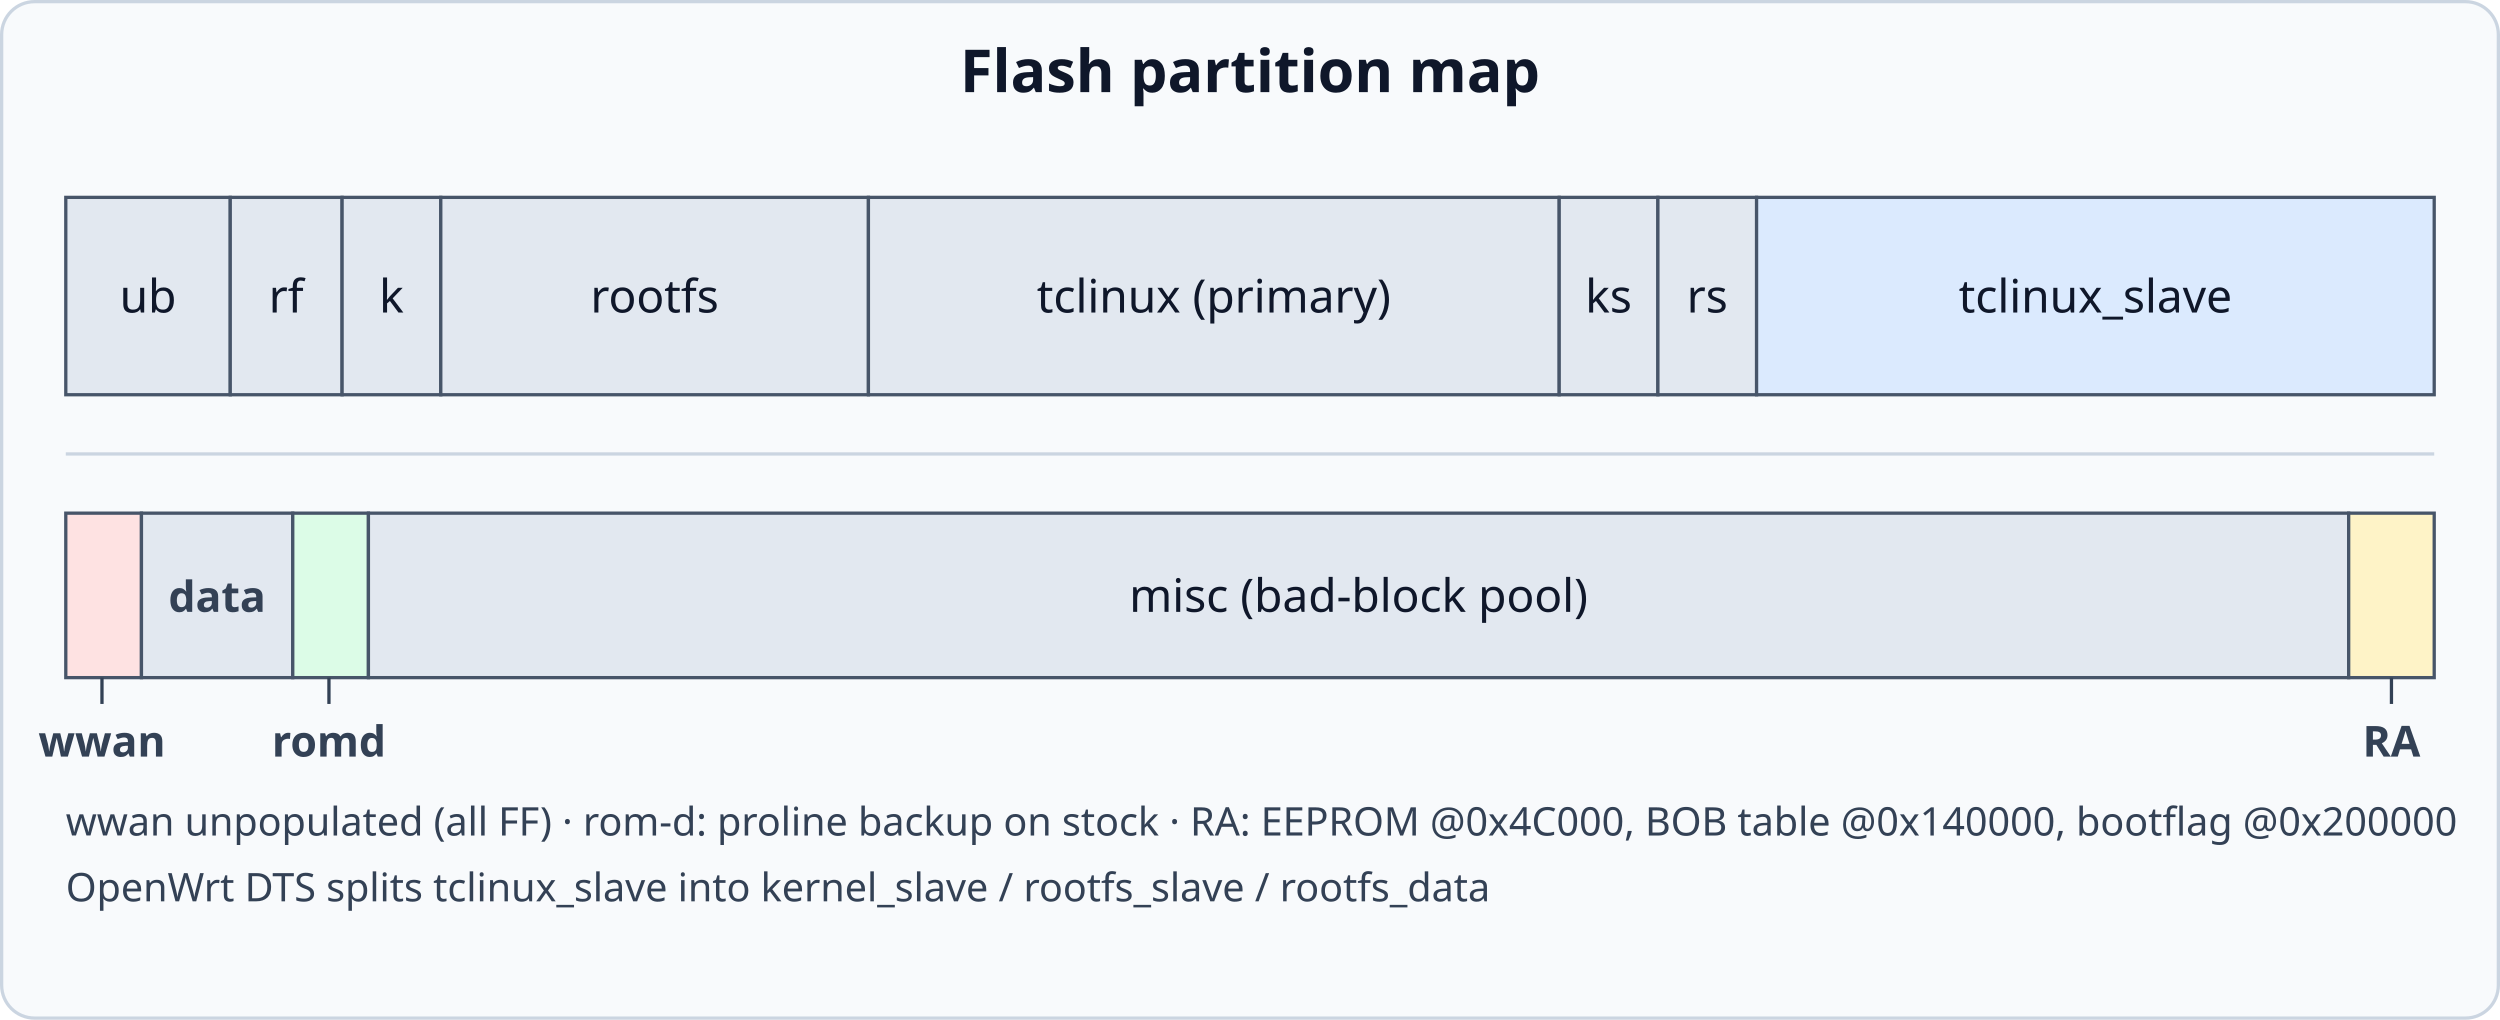
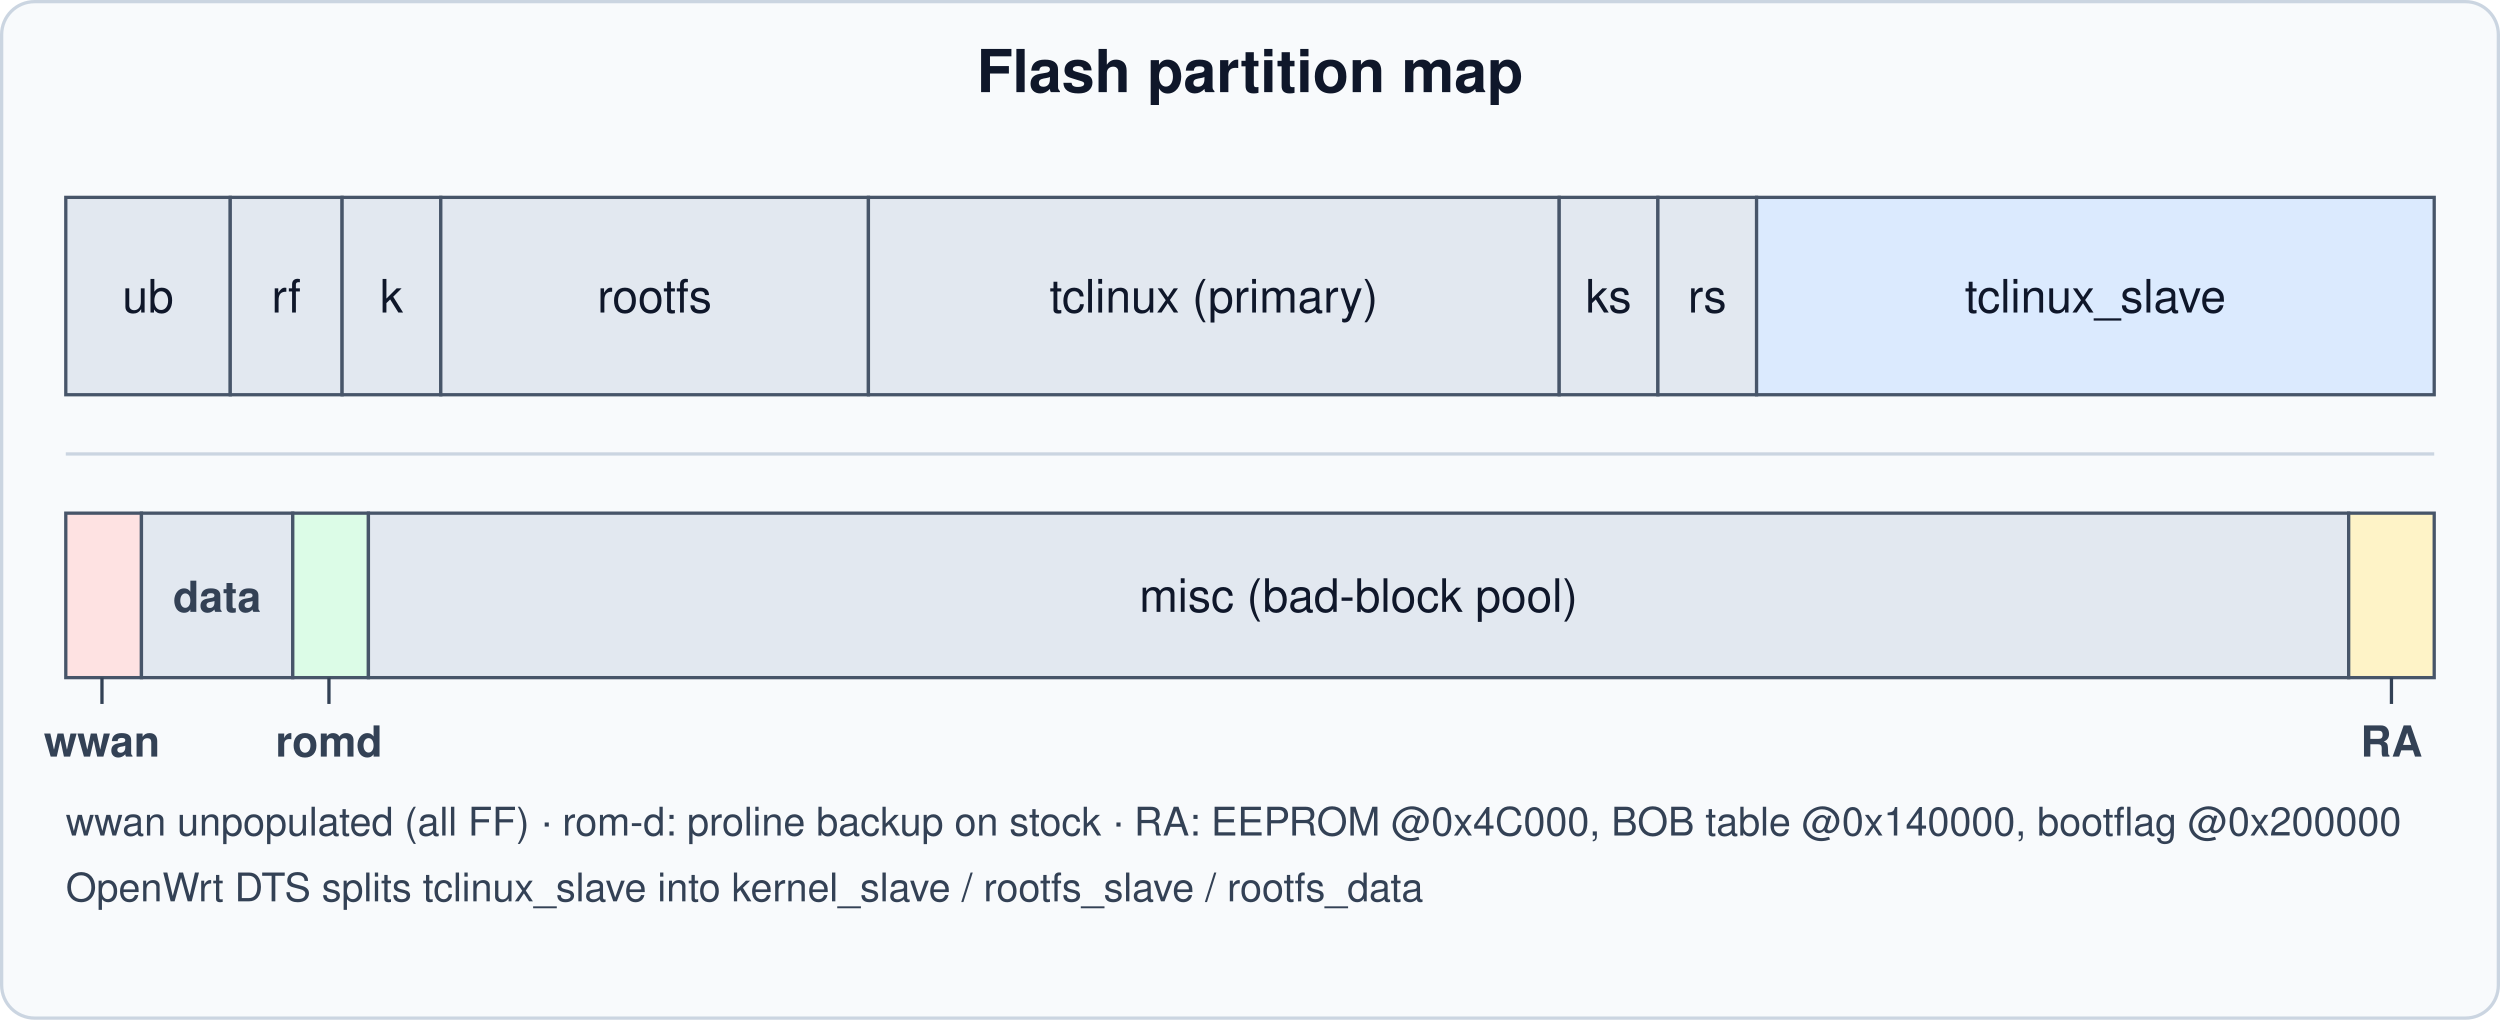
- <svg xmlns="http://www.w3.org/2000/svg" viewBox="0 0 760 310" font-family="ui-sans-serif,system-ui,sans-serif">
+ <svg xmlns="http://www.w3.org/2000/svg" viewBox="0 0 760 310" font-family="Helvetica, Arial, sans-serif">
  <rect x="0.5" y="0.5" width="759" height="309" rx="10" fill="#f8fafc" stroke="#cbd5e1" />
  <style>
    .title{font-size:18px;font-weight:bold;fill:#0f172a;text-anchor:middle}
    .cell{stroke:#475569;stroke-width:1}
    .in{font-size:14px;fill:#0f172a;text-anchor:middle}
    .ext{font-size:13px;fill:#334155;text-anchor:middle;font-weight:bold}
    .ann{font-size:12px;fill:#334155}
    .tick{stroke:#334155;stroke-width:1}
  </style>
  <text class="title" x="380" y="28">Flash partition map</text>
  <rect class="cell" x="20" y="60" width="50" height="60" fill="#e2e8f0" />
  <rect class="cell" x="70" y="60" width="34" height="60" fill="#e2e8f0" />
  <rect class="cell" x="104" y="60" width="30" height="60" fill="#e2e8f0" />
  <rect class="cell" x="134" y="60" width="130" height="60" fill="#e2e8f0" />
  <rect class="cell" x="264" y="60" width="210" height="60" fill="#e2e8f0" />
  <rect class="cell" x="474" y="60" width="30" height="60" fill="#e2e8f0" />
  <rect class="cell" x="504" y="60" width="30" height="60" fill="#e2e8f0" />
  <rect class="cell" x="534" y="60" width="206" height="60" fill="#dbeafe" />
  <text class="in" x="45" y="95">ub</text>
  <text class="in" x="87" y="95">rf</text>
  <text class="in" x="119" y="95">k</text>
  <text class="in" x="199" y="95">rootfs</text>
  <text class="in" x="369" y="95">tclinux (primary)</text>
  <text class="in" x="489" y="95">ks</text>
  <text class="in" x="519" y="95">rs</text>
  <text class="in" x="637" y="95">tclinux_slave</text>
  <line x1="20" y1="138" x2="740" y2="138" stroke="#cbd5e1" stroke-width="1" />
  <rect class="cell" x="20" y="156" width="23" height="50" fill="#fee2e2" />
  <rect class="cell" x="43" y="156" width="46" height="50" fill="#e2e8f0" />
  <rect class="cell" x="89" y="156" width="23" height="50" fill="#dcfce7" />
  <rect class="cell" x="112" y="156" width="602" height="50" fill="#e2e8f0" />
  <rect class="cell" x="714" y="156" width="26" height="50" fill="#fef3c7" />
  <text class="in" x="413" y="186">misc (bad-block pool)</text>
  <text class="ext" x="66" y="186" font-size="13">data</text>
  <line class="tick" x1="31" y1="206" x2="31" y2="214" />
  <line class="tick" x1="100" y1="206" x2="100" y2="214" />
  <line class="tick" x1="727" y1="206" x2="727" y2="214" />
  <text class="ext" x="31" y="230">wwan</text>
  <text class="ext" x="100" y="230">romd</text>
  <text class="ext" x="727" y="230">RA</text>
  <text class="ann" x="20" y="254">wwan unpopulated (all FF) · rom-d: proline backup on stock · RA: EEPROM @0x4C000, BOB table @0x140000, bootflag @0x200000</text>
  <text class="ann" x="20" y="274">OpenWrt DTS splits tclinux_slave into kernel_slave / rootfs_slave / rootfs_data</text>
</svg>
